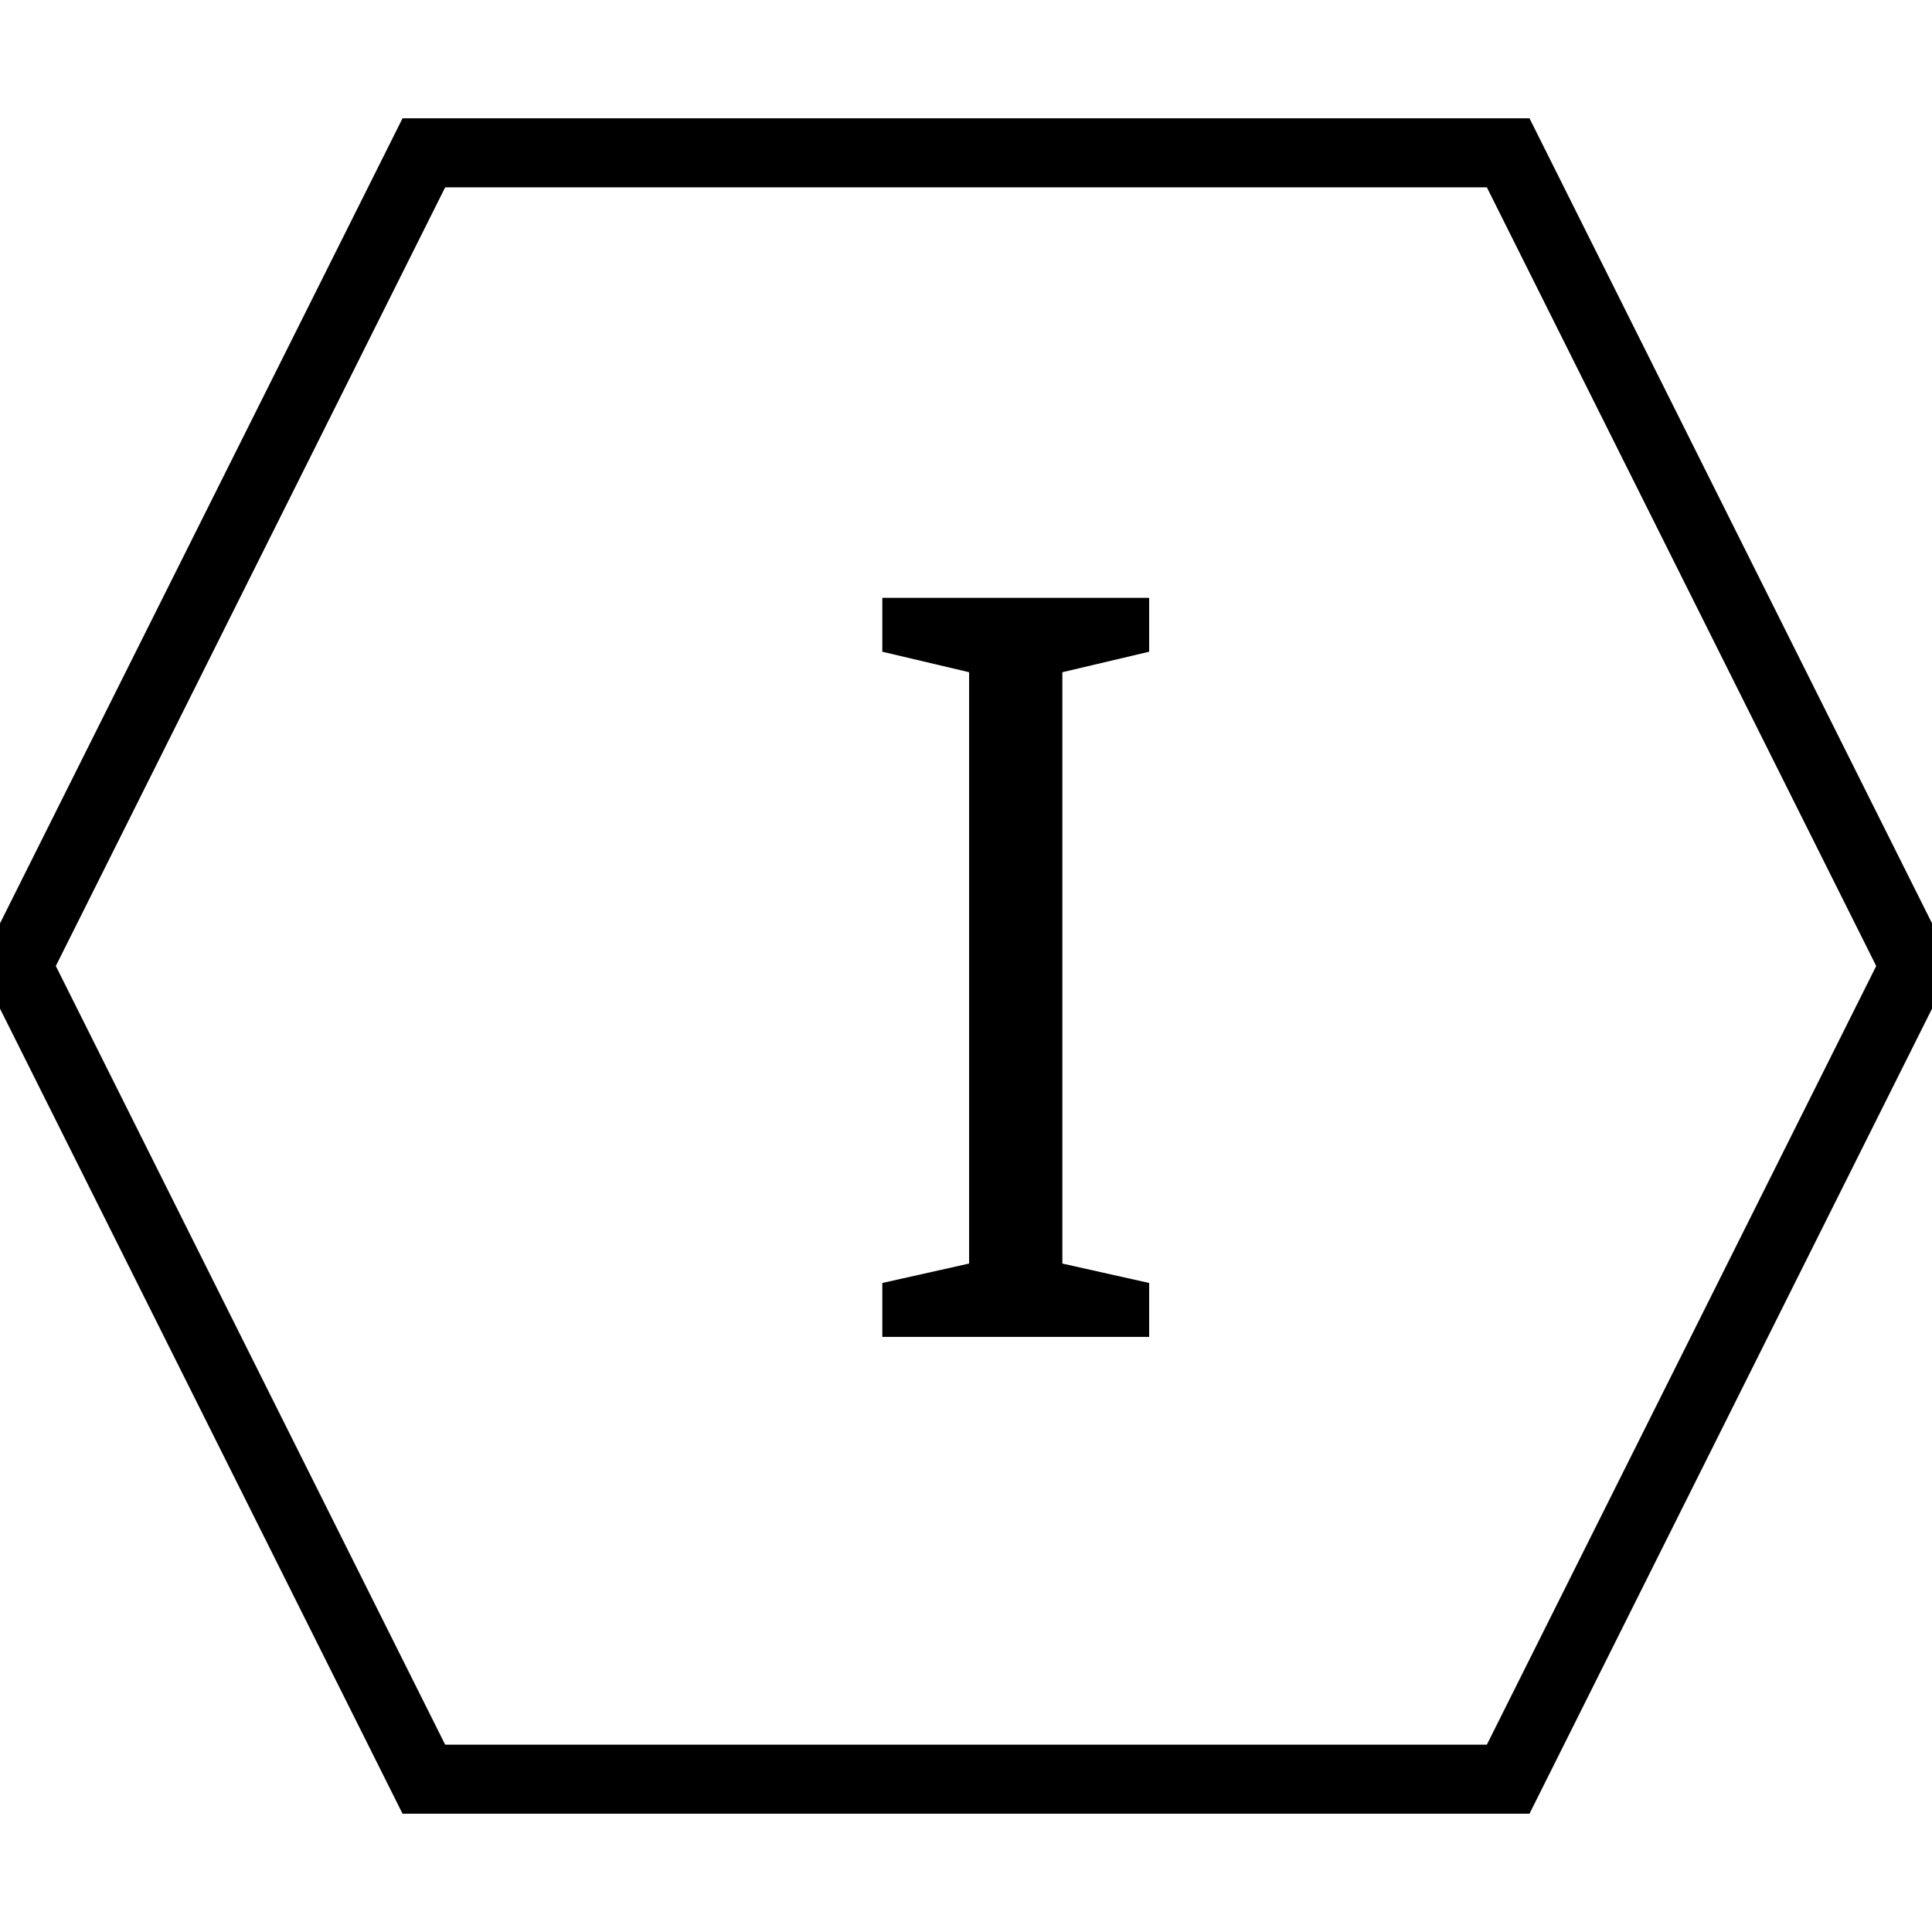
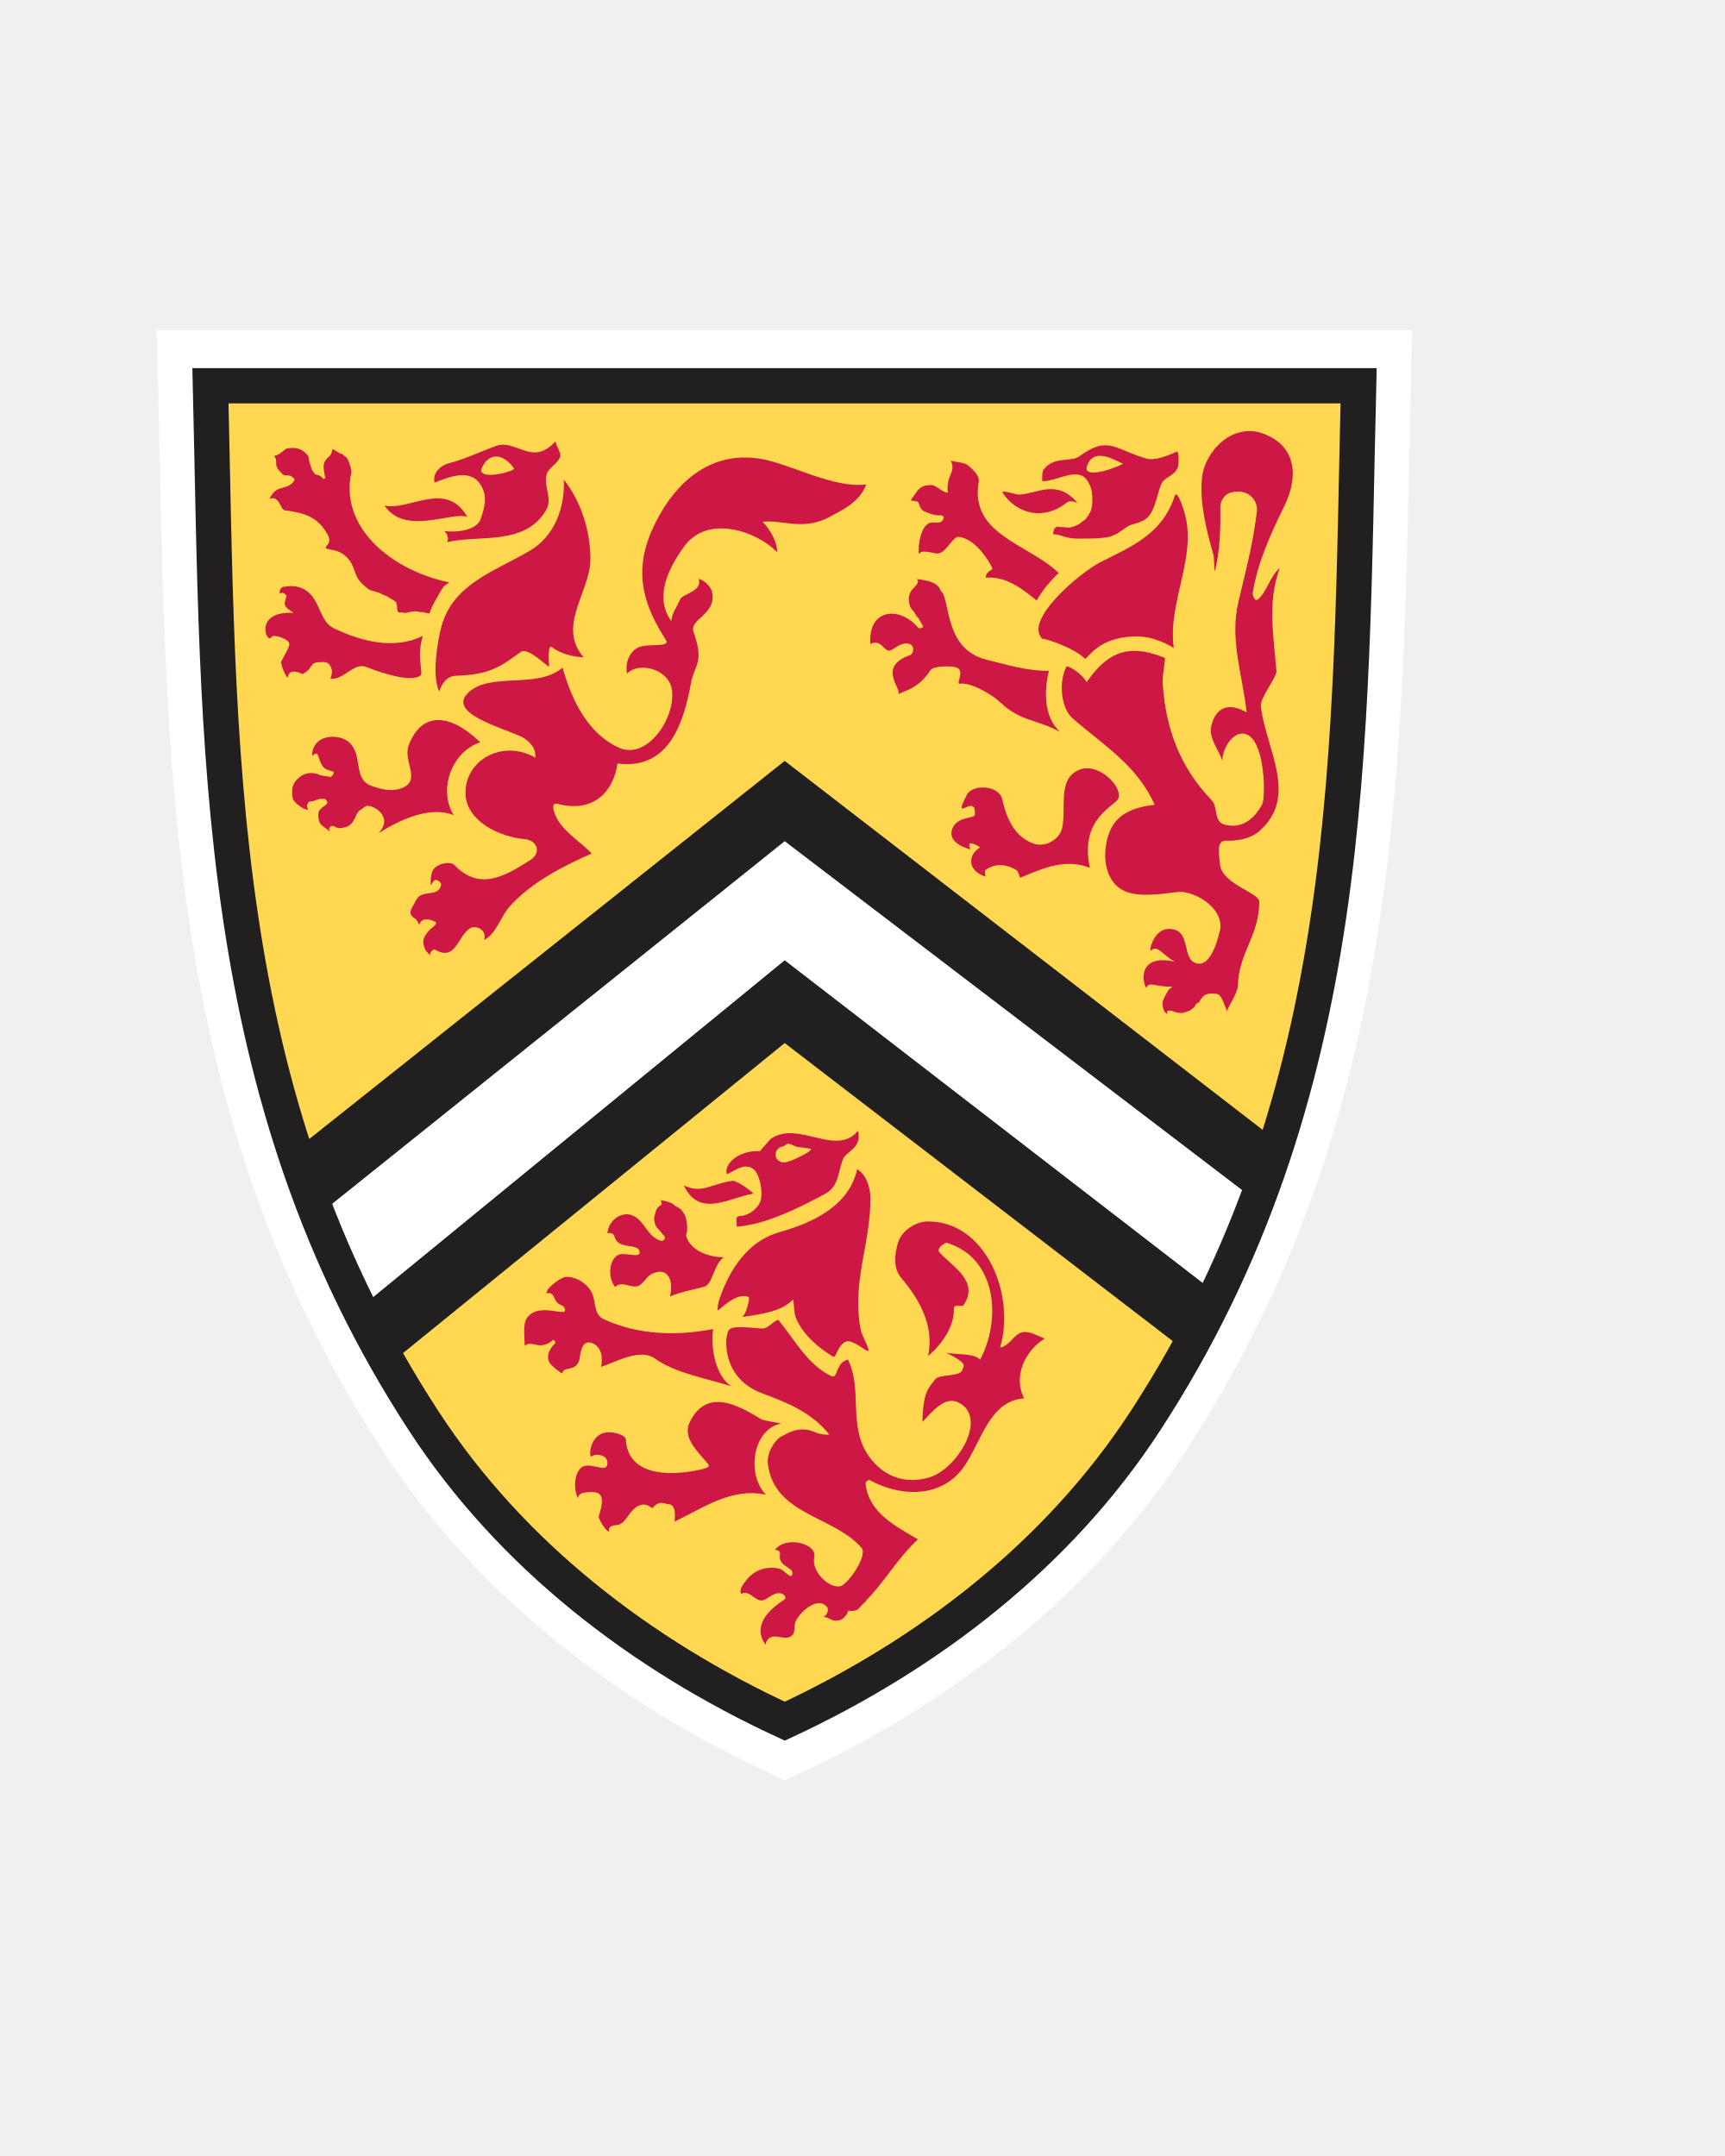
- <svg xmlns="http://www.w3.org/2000/svg" width="56" height="56">
-   <g>
-     <rect fill="#fff" id="canvas_background" height="58" width="58" y="-1" x="-1" />
-     <g display="none" overflow="visible" y="0" x="0" height="100%" width="100%" id="canvasGrid">
-       <rect fill="url(#gridpattern)" stroke-width="0" y="0" x="0" height="100%" width="100%" />
-     </g>
-   </g>
-   <g>
-     <path stroke="#000" id="svg_2" d="m0.5,28l11.786,-23.571l31.429,0l11.786,23.571l-11.786,23.571l-31.429,0l-11.786,-23.571z" stroke-width="2" fill="#fff" />
-     <text transform="matrix(1,0,0,1,0,0) " style="cursor: text;" font-style="normal" font-weight="normal" xml:space="preserve" text-anchor="start" font-family="'Montserrat Black'" font-size="30" id="svg_1" y="38.75" x="16.57" stroke-width="0" stroke="#000" fill="#000000"> I</text>
-   </g>
+ <svg xmlns="http://www.w3.org/2000/svg" version="1.0" id="katman_1" x="0px" y="0px" viewBox="50 175 200 250" style="enable-background:new 0 0 841.89 595.28;" xml:space="preserve">
+   <style type="text/css">
+ 	.st0{fill:#FFFFFF;}
+ 	.st1{fill:#FFD750;}
+ 	.st2{fill:none;stroke:#221F20;stroke-width:4.093;}
+ 	.st3{fill:#CD1744;}
+ 	.st4{fill:#221F20;}
+ </style>
+   <path class="st0" d="M140.99,381.43l-1.73-0.8c-19.2-8.89-34.71-21.81-44.84-37.35c-24.28-37.26-25.09-75.75-25.93-116.5  c-0.07-3.09-0.14-6.18-0.21-9.29l-0.11-4.21h145.55l-0.1,4.21c-0.08,3.13-0.14,6.24-0.21,9.35c-0.86,40.72-1.66,79.19-25.94,116.44  c-10.11,15.52-25.58,28.42-44.76,37.35L140.99,381.43z" />
+   <path class="st1" d="M197.3,309.86l-56.32-42.52l-55.85,44.02c-10.37-29.47-9.97-60.15-10.74-91.63h133.12  C206.76,250.67,207.13,280.84,197.3,309.86z" />
+   <path class="st1" d="M189.59,328.08c-2.02,3.92-4.28,7.8-6.8,11.68c-10.15,15.58-25.23,27.11-41.8,34.81  c-16.65-7.7-31.72-19.23-41.86-34.81c-2.18-3.34-4.16-6.69-5.95-10.06l47.81-40.3L189.59,328.08z" />
+   <path class="st2" d="M140.99,374.58c-16.65-7.7-31.72-19.23-41.86-34.81c-24.75-37.96-23.72-78.3-24.73-120.04h133.12  c-1.02,41.75,0.01,82.08-24.73,120.04C172.64,355.35,157.56,366.87,140.99,374.58z" />
+   <path class="st3" d="M102.05,242.53c-6.75-1.43-12.75-6.44-11.3-12.81c0.01-0.06-0.26-1.65-0.84-1.86  c-0.05-0.02-0.15-0.19-0.25-0.22c-0.26-0.06-0.47-0.18-0.69-0.34c-0.07-0.05-0.39-0.16-0.39-0.27c-0.12,0.26-0.09,0.51-0.27,0.74  c-0.07,0.09-0.17,0.22-0.27,0.27c-0.12,0.06-0.13,0.17-0.22,0.26c-0.51,0.51-0.23,1.28-0.16,1.86c0.02,0.15,0.09,0.33-0.1,0.37  c-0.22,0.03-0.04-0.07-0.29-0.22c-0.06-0.04-0.15-0.13-0.21-0.16c-0.11-0.05-0.53-0.11-0.6-0.22c-0.07-0.11-0.04-0.14-0.14-0.23  c-0.23-0.21-0.26-0.63-0.43-1.07c-0.03-0.07-0.1-0.45-0.1-0.54c0-0.42-1.1-1.12-0.67-0.76c0.15,0.12-0.02-0.17-0.61-0.32  c-0.37-0.1-0.8-0.08-1.22-0.01c-0.09,0.01-0.17,0.07-0.23,0.11c-0.42,0.34-0.83,0.74-1.39,0.76c0.09-0.07,0.14,0.05,0.19,0.11  c0.27,0.33,0.07,0.76,0.23,1.14c0.16,0.37,0.43,0.65,0.74,0.91c0.31,0.23,0.85-0.08,1.09,0.34c0,0,0.5,0.12,0,0.61  c-0.9,0.92-1.91,0.18-2.67,1.88c1.14-0.49,1.27,1.24,1.75,1.31c2.17,0.29,3.83,0.67,5.02,2.88c0.73,1.34-1.3,1.41,0.53,1.72  c0.94,0.16,1.56,0.64,2.03,1.29c0.5,0.69,0.56,1.63,1.1,2.28c0.38,0.47,0.53,0.55,0.99,0.94c0.21,0.17,0.87,0.34,1.13,0.4  c0.25,0.07,0.4,0.2,0.63,0.29c0.25,0.09,0.52,0.18,0.74,0.36c0.18,0.15,0.65,0.31,0.75,0.52c0.19,0.37,0.04,0.74,0.24,1.12  c0.06,0.1,0.36,0.01,0.47,0.05c0.11,0.05,0.37,0.06,0.44,0.05c0.44-0.1,0.55-0.14,0.88-0.17c0.5-0.06,0.44,0.1,1.09,0.07  c0.14,0,0.19,0.1,0.38,0.1c0.12,0,0.34,0.13,0.38,0.02c0.2-0.61,0.53-1.22,0.88-1.82c0.37-0.6,0.33-0.66,0.8-1.29  C101.45,242.99,102.11,242.53,102.05,242.53" />
+   <path class="st3" d="M85.22,243.31c1.98,1.06,1.71,3.69,3.48,4.54c3.18,1.51,6.95,2.54,10.32,0.89c-0.75,2.34,0.07,4.3-0.25,4.57  c-1.05,0.84-4.27-0.17-6.33-0.98c-1.42-0.56-2.57,1.55-4.13,1.37c0.07-0.2,0.26-0.73,0.15-1.07c-0.25-0.76-0.45-0.97-1.71-0.82  c-0.82,0.09-0.48,0.75-1.7,1.36c-0.49-0.28-1.52-0.61-1.67,0.31c-0.07,0.43-0.93-1.48-0.76-1.81c0.81-1.45,0.96-1.78,0.91-2.09  c-0.1-0.48-1.83-1.11-2.05-0.71c-0.55,0.94-2.15-3.07,2.56-2.8c-1.26-0.82-1.12-0.96-0.83-1.92c0.04-0.14-0.44-0.63-0.76-0.29  c-0.11-0.38,0.14-0.77,0.43-0.81C83.67,242.92,84.43,242.89,85.22,243.31" />
+   <path class="st3" d="M94.58,233.62c2.86,0.66,7.13-3.02,9.6,1.32C102.35,234.27,96.95,237.17,94.58,233.62" />
+   <path class="st3" d="M118.45,239.93c-0.05,3.72-3.91,7.73-0.78,11.28c-1.28-0.02-2.8-0.47-3.68-1.18c-0.5-0.4-0.38,1.77-0.32,2.22  c0.06,0.38-2.37-2.29-3.29-1.65c-2.58,1.86-3.7,2.62-7.53,2.76c-1.06,0.04-1.62,0.9-1.92,1.83c-0.87-1.78-0.23-5.82,0.27-7.61  c1.36-4.92,6.3-6.38,10.26-8.74c2.84-1.68,4.06-4.99,3.91-8.22C117.41,233.17,118.5,236.77,118.45,239.93" />
+   <path class="st3" d="M100.32,281.82c0.48,0.11,0.12,0.51-0.07,0.64c-0.38,0.26-0.67,0.58-0.91,0.97c-0.19,0.3-0.32,0.61-0.25,0.97  c0.04,0.27,0.13,0.49,0.23,0.75c0.07,0.15,0.2,0.23,0.31,0.36c0.06,0.05,0.23,0.26,0.23,0.28c-0.1-0.37,0.42-0.75,0.54-0.69  c2.45,1.43,2.6-1.46,4.07-2.44c0.62-0.42,2.03,0.07,1.67,1.34c1.46-0.79,1.89-2.75,3.04-3.99c2.52-2.74,6.06-4.56,9.42-6.04  c-1.22-1.28-3.01-2.38-3.91-3.85c-0.45-0.74-0.98-2.17,0.01-1.9c4.13,1.07,6.44-1.44,6.89-4.69c6.12,0.8,7.71-4.98,8.53-9.35  c0.4-2.12,1.56-2.31,0.29-5.91c-0.53-1.51,2.71-2.01,2.15-4.62c-0.15-0.72-1.04-1.44-1.56-1.52c0.5,1.41-1.85,1.75-2.12,2.33  c-0.39,0.91-0.98,1.62-1.05,2.56c-1.99-2.75-0.38-6.07,1.49-8.65c2.72-3.76,8.38-1.79,10.77,0.64c0.05-1.21-0.9-2.75-1.67-3.5  c2.23-0.29,4.64,1.07,7.68-0.53c1.75-0.94,3.52-1.74,4.34-3.81c-3.73,0.51-8.78-2.36-12.15-2.95c-6.26-1.09-10.46,3.19-12.71,8.28  c-2.23,5.09-0.81,8.89,1.62,12.7c0.61,0.96-2.15,0.33-3.24,0.9c-1.06,0.55-1.49,1.85-1.25,3.01c1.33-1.43,4.88-0.55,5.2,1.91  c0.43,3.3-2.91,8.13-6.13,6.69c-3.45-1.55-5.41-5.2-6.56-9.29c-2.96,2.54-8.41,0.44-10.95,2.92c-2.41,2.36,3.76,3.96,6.16,5.08  c0.88,0.42,1.77,1.32,1.63,2.44c-3.76-2.2-8.29,0.29-8.08,4.32c0.17,3.01,3.85,4.87,6.91,5.13c1.28,0.11,2.05,1.52,0.49,2.49  c-2.71,1.7-5.75,3.6-8.68,0.52c-0.49-0.52-2.24-0.18-2.59,0.75c-0.16,0.46-0.22,1.15-0.15,1.6c0.16-0.27,0.35-0.67,0.59-0.64  c0.29,0.04,0.64,0.35,0.6,0.56c-0.25,1.5-2.23,0.53-2.85,1.7c-0.01,0.02-0.04,0.05-0.06,0.08c-0.04,0.09-0.09,0.17-0.13,0.26  c-0.4,0.79-0.95,1.3,0.04,1.91c-0.02-0.15,0.49,0.64,0.48,0.77c0.05-0.73,0.8-0.71,0.8-0.71l0.44,0.05L100.32,281.82z" />
+   <path class="st3" d="M87.58,267.67c-0.38-0.12-0.79,0.02-1.18,0.2c-0.25,0.1-0.54-0.01-0.69,0.23c-0.08,0.16-0.15,0.32-0.09,0.49  c0.02,0.1,0.06,0.26,0.14,0.32c-0.52-0.05-1-0.39-1.4-0.75c-0.12-0.11-0.21-0.25-0.33-0.37c-0.07-0.09-0.07-0.24-0.11-0.35  c-0.06-0.13-0.04-0.26-0.04-0.39c-0.01-0.36-0.02-0.72,0.14-1.05c0.07-0.15,0.14-0.3,0.26-0.44c0.08-0.11,0.17-0.19,0.27-0.28  c0.26-0.26,0.55-0.45,0.91-0.55c0.5-0.15,1.06-0.11,1.54,0.1c0.38,0.17,0.86,0.15,1.26,0.26c0.22,0.06,0.62-0.56,0.33-0.64  c-1.29-0.31-1.28-0.65-1.76-1.96c-0.22-0.25-0.52,0.05-0.64,0.17c-0.01-2.49,2.95-2.65,4.18-1.67c1.83,1.47,0.45,4.35,2.7,5.14  c1.17,0.41,2.41,0.73,3.61,0.22c2.17-0.92,0.01-3.11,0.71-4.94c1.42-3.73,4.55-3.92,8.29-0.34c-3.34,1.11-4.9,5.53-3.08,8.45  c-2.94-1.17-6.66,0.79-8.74,2.11c1.93-1.93-0.77-3.48-1.46-3.14l-0.81,0.57c-0.39,0.5-0.43,1.01-0.91,1.5  c-0.27,0.26-0.42,0.3-0.79,0.39c-0.49,0.14-0.79,0.1-1.23-0.18c-0.08-0.05-0.33,0.06-0.39,0.12c-0.24,0.29-0.01,0.44-0.01,0.54  c-0.05-0.03-0.35-0.28-0.39-0.31c-0.28-0.21-0.6-0.39-0.77-0.68c-0.17-0.27-0.29-1-0.1-1.4c0.2-0.38,0.59-0.51,0.85-0.78  c0.25-0.24-0.05-0.63-0.35-0.67" />
+   <path class="st3" d="M159.31,234.82c0.27,0.18-0.02,0.65-0.32,0.74c-0.36,0.11-0.86-0.05-1.18,0.07c-1.4,0.52-1.41,3.97-1.21,3.57  c0.21-0.45,1.25-0.15,1.92-0.03c1.08,0.23,1.9-1.99,2.62-1.92c1.69,0.16,3.27,2.26,3.91,3.63c0.11,0.26-0.71,0.26-0.77,1.11  c2.31-0.22,4.25,1.28,5.91,2.64c0.81-1.41,1.63-2.28,2.55-3.19c-3.45-3.37-10.33-4.4-9.27-10.55c0.14-0.79-0.75-1.48-1.14-1.86  c-0.44-0.42-1.47-0.45-2.09-0.6c0.66,1.36-0.53,1.49-0.36,3.66c0,0.07-0.2,0.02-0.27-0.01c-0.41-0.18-0.77-0.44-1.15-0.68  c-0.36-0.22-0.69-0.15-1.09-0.11c-0.23,0.04-0.45,0.15-0.66,0.29c-0.33,0.23-0.49,0.54-0.72,0.86c-0.04,0.06-0.09,0.13-0.14,0.19  c-0.07,0.08-0.22,0.3-0.23,0.43c0.18-0.01,0.74,0.03,0.83,0.17c0.16,0.25,0.17,0.53,0.36,0.78c0.23,0.31,0.43,0.31,0.78,0.46  c0.54,0.22,1.01,0.32,1.61,0.28" />
+   <path class="st3" d="M168.25,232.35c2.16-0.16,4.3-1.82,6.69,0.98c-0.44-0.21-0.96-0.28-1.23-0.07c-2.64,2.13-5.85,1.41-7.54-1.23  C166.87,231.93,167.7,232.39,168.25,232.35" />
+   <path class="st3" d="M177.6,240.18c3.55-1.79,7.14-3.23,8.59-7.64c0.28-0.86,0.94,1.28,0.99,1.41c1.87,5.37-1.86,10.71-1.09,16.19  c-1.25-0.76-2.66-1.29-4.03-1.33c-4.87-0.14-6.02,2.82-6.29,2.55c-1.34-1.36-5.17-2.5-4.89-2.26  C168.59,246.99,175.16,241.43,177.6,240.18" />
+   <path class="st3" d="M167.9,275.93c0.49,0.75-0.16-0.43,0.39,0.85c2.58-1.08,5.23-2.29,8.07-1.15c-1.25-5.77,2.97-7.17,3.3-8.04  c0.53-1.39-2.28-4.14-4.41-3.37c-2.71,0.97-1.58,4.39-2.1,6.78c-0.28,1.33-1.92,2.29-3.28,1.83c-2.24-0.78-3.15-2.86-3.69-5.21  c-0.37-1.55-3.41-1.74-4.07-0.47c-1.87,3.62,1.11-0.42,0.92,2.33c-0.03,0.47-2.18,0.13-2.66,1.75c-0.33,1.11,0.73,1.86,2.05,2.24  c0.25,0.08-0.26-0.54,0.08-0.68c0.24-0.08,1.22,0.43,1.1,0.49c-1.28,0.78-1.61,2.59,0.67,3.38c0.02,0-0.17-0.66,0-0.78  c1.79-1.33,3.66,0.1,3.66,0.06" />
+   <path class="st3" d="M129.28,312.45c2.14,0.99,2.82-0.07,5.64-0.53c0.38-0.07,1.97,0.97,2.43,1.49  C134.53,313.86,131.1,316.3,129.28,312.45" />
+   <path class="st3" d="M128.14,314.7c-0.13-0.14-0.32-0.21-0.5-0.27c-0.17-0.08-0.36-0.13-0.56-0.17c-0.04-0.01-0.4-0.09-0.45-0.11  c-0.01,0.13,0.15,0.46,0.06,0.53c-0.22,0.21-0.3,0.16-0.49,0.43c-0.06,0.1-0.13,0.21-0.16,0.33c-0.05,0.25-0.16,0.53-0.2,0.81  c-0.01,0.14,0.06,0.48,0.08,0.61c0.02,0.07,0.17,0.37,0.21,0.45c0,0,0.34,0.37,0.32,0.35c0.4,0.4,0.08,0.17,0.56,0.65  c0.25,0.24-0.11,0.66-0.36,0.58c-1.65-0.48-1.88-2.39-3.39-2.98c-1.09-0.42-2.67,0.43-2.84,2.1c0.37-0.11,0.76,0.04,0.82,0.35  c0.4,1.68,2.87,0.67,2.92,1.85c0.05,0.77-1.84-0.13-2.59,0.36c-0.98,0.66-1.12,2.55-0.25,3.66c0.9-0.86,2.01,0.39,2.88-0.23  c0.61-0.43,0.82-1.05,1.45-1.32c1.89-0.83,2.45,0.91,2.03,2.65c1.02-0.48,3.42-0.96,3.97-1.13c1-0.26,1.05-2.56,2.27-3.41  c-1.73-0.01-3.87-0.76-4.36-2.45c-0.04-0.18,0.08-0.39,0.1-0.59c0.04-0.65-0.02-1.26-0.26-1.86c-0.02-0.06-0.09-0.13-0.13-0.21  c-0.07-0.1-0.12-0.2-0.2-0.3c-0.17-0.23-0.43-0.34-0.67-0.5c-0.1-0.06-0.24-0.08-0.33-0.2" />
+   <path class="st3" d="M115.42,326.61c0.75,1.47-2.97-0.88-4.37,1.29c-0.45,0.7-0.21,2.28-0.21,3.16c0.86-0.77,1.71,0.7,3.31-0.71  c0.18,0.16,0.37,0.26,0.12,0.51c-0.59,0.6-0.92,1.34-0.61,2.05c0.2,0.47,1.53,1.41,1.53,1.34c0.14-0.97,1.78,0,2.04-1.89  c0.11-0.79,0.34-2.07,1.46-1.6c1.03,0.42,1.24,1.59,1,2.74c1.64-0.54,4.51-2.21,6.24-0.97c2.31,1.67,6.11,2.35,8.81,3.19  c-1.8-1.24-2.37-4.49-2.06-6.61c-4.26,0.83-8.74,0.69-12.68-1.14c-1.08-0.5-0.93-1.75-1.26-2.77c-0.37-1.15-1.83-2.22-3.15-2.13  c-0.71,0.06-2.42,1.56-2.09,1.62c-0.11-0.03-0.11,0.22-0.16,0.32c0.32-0.2,0.72,0,0.87,0.35c0.1,0.23,0.21,0.5,0.41,0.7  C114.87,326.31,115.29,326.36,115.42,326.61" />
+   <path class="st3" d="M125.63,349.89c0.82-1.02,1.51-0.48,1.86-0.47c0.86,0.03,0.81,1.25,0.72,2.02c3.39-1.63,6.61-3.97,10.59-3.12  c-2.32-2.42-1.5-7.62,1.77-8.26c0.01,0-2.11-0.35-2.33-0.49c-2.85-1.8-6.32-3.52-8.23,0.25c-0.95,1.87,0.8,3.39,2.1,4.95  c0.23,0.28-0.15,0.44-0.45,0.53c-3.12,0.8-8.84,1.26-9.1-3.39c-0.02-0.47-1.23-0.86-2-0.83c-2.31,0.07-2.27,3.01-2.01,2.81  c0.51-0.39,2.05-0.26,1.86,0.93c-0.17,1.1-2.32-0.59-3.18,0.52c-0.72,0.92-0.7,2.44-0.2,3.46c-0.09-0.38,0.34-0.66,0.57-0.7  c2.39-0.39,2.52,0.43,1.82,2.75c-0.05,0.17,0.7,1.63,1.21,1.76c-0.05-0.02-0.04-0.33,0.03-0.44c0.07-0.11,0.19-0.2,0.31-0.23  c0.26-0.1,0.52-0.07,0.79-0.14c0.12-0.05,0.21-0.12,0.33-0.2c0.18-0.11,0.32-0.28,0.45-0.44c0.55-0.7,1.04-1.6,1.98-1.69  c0.44-0.04,0.71,0.15,1.08,0.39" />
+   <path class="st3" d="M150.33,360.68c2.18-2.17,3.77-5.06,6.1-7.18c-2.56-1.51-5.73-3.08-6.07-6.46c-0.03-0.23,0.36-0.48,0.44-0.44  c3.56,2,8.36,2.15,10.93-1.48c2.07-2.93,2.97-7.71,7.01-7.97c-1.34-2.59,0.17-5.57,2.38-6.93c-0.75-0.28-1.71-0.9-2.54-0.74  c-1.02,0.17-1.46,1.56-2.63,1.78c1.83-6.16-1.7-14.77-8.49-14.62c-1.27,0.02-2.92,1.05-3.34,2.44c-0.39,1.31-0.59,2.96,0.36,4.08  c2.22,2.66,3.83,5.56,3.13,9.08c1.59-1.37,3.04-3.38,2.99-5.52c-0.01-0.54,0.96-0.16,1.11-0.37c1.86-2.73-1.18-4.41-2.78-6.12  c-0.45-0.47,0.69-1.18,0.83-1.12c5.82,1.73,6.37,8.9,3.87,13.56c-0.66-0.83-3.13-0.55-3.96-0.84c2.73,1.37,2.02,1.57,1.9,2.02  c-0.2,0.82-2.64,0.46-3.12,1.07c-0.82,1.04-1.43,1.51-1.5,4.97c1.13-1.21,2.61-3.07,4.21-2.25c3.43,1.77-0.17,7.69-3.4,8.67  c-2.76,0.83-5.31-0.04-7.02-2.45c-2.48-3.48-0.68-7.69-2.43-11.21c-1.47,0.36-1.13,2.27-1.9,1.93c-2.69-1.25-4.22-4.13-6.17-6.54  c-0.81,0.29-1.16,1.04-1.94,1.01c-1.15-0.05-3.33-0.42-3.79,0.17c-0.53,0.67-0.93,5.56,3.83,7.33c3.23,1.2,5.78,2.28,7.82,4.8  c-1.36,0.11-1.84-0.55-2.95-0.6c-1.1-0.04-1.79,0.39-2.62,0.82c-0.8,0.42-1.72,1.96-1.56,3.2c0.74,5.93,7.69,5.99,10.89,9.75  c0.55,0.63-0.84,3.2-2.15,4.24c-1.12,0.89-3.79-1.34-3.36-3.23c0.36-1.51-3.3-2.52-4.57-0.8c0.5-0.05,0.64,0.28,0.59,0.53  c-0.23,1.39,1.5,1.44,1.45,2.15c-0.07,0.97-0.92-0.42-1.59-0.53c-1.46-0.31-2.93,0.21-3.79,1.4c-0.25,0.36-0.83,0.93-0.58,1.53  c1.13-0.55,1.71,1.2,2.76,0.67c0.65-0.33,1.16-0.9,1.94-0.7c0.31,0.08,0.62,0.5,0.34,0.69c-2.05,1.31-3.69,3.15-2.21,5.25  c0.05-0.49,0.43-0.83,0.74-0.92c0.6-0.16,1.39,0.24,1.98,0.05c0.95-0.32,0.46-1.28,0.83-1.95c0.56-1.07,2.5-2.85,3.6-1.55  c0.2,0.23,0.04,1.09-0.54,1.11c0.6-0.02,1.14,0.57,1.65,0.45c0.15-0.01,0.3-0.01,0.43-0.08c0.11-0.06,0.24-0.09,0.33-0.18  c0.24-0.25,0.52-0.5,0.55-0.88c0.44,0.04,1,0.07,1.29-0.29c0.28-0.37,0.63-0.67,0.94-0.95" />
+   <path class="st3" d="M140.42,317.86c3.81-1.07,8.05-3.05,8.96-7.29c1.15,0.7,1.52,2.28,1.53,3.25c0.09,5.3-2.23,9.89-1.1,15.45  c0.12,0.63,1.27,2.6,0.75,2.37c-0.64-0.28-1.98-1.55-2.71-0.96c-0.92,0.72-0.86,1.87-1.31,1.6c-1.68-1.01-3.45-2.53-4.26-4.46  c-0.31-0.74-0.18-2.3-0.39-2.09c-1.27,1.39-3.88,1.69-5.81,1.98c0.44-0.39,0.83-1.97,0.76-2.29c-1.52-0.76-3.71,1.84-3.66,1.51  c0.07-0.83,0.17-1.1,0.25-1.33C134.56,322.27,136.69,318.89,140.42,317.86" />
+   <path class="st3" d="M112.08,227.46c0.99-0.03,1.72-0.64,2.35-1.3c-0.05,0.55,0.77,1.34,0.47,1.94c-0.37,0.74-1.34,1.2-1.52,1.89  c-0.4,1.41,0.75,2.8-0.09,4.2c-2.45,4.15-7.79,2.78-11.45,3.68c0.26-0.44-0.06-1.1-0.34-1.29c1.62,0.21,3.78-0.14,4.22-1.37  c0.52-1.51,0.79-2.63,0.08-3.87c-1.16-2.06-3.59-1.1-5.42-0.38c-0.28-1.27,0.91-2.05,1.6-2.22c1.93-0.51,3.68-1.35,5.49-2.02  C109.05,226.12,110.47,227.49,112.08,227.46 M109.38,229.52c0.16-0.07,0.24-0.18,0.22-0.2c-1.38-1.94-3.04-1.74-3.75-0.02  C105.37,230.46,108.15,230.09,109.38,229.52" />
+   <path class="st3" d="M182.62,235.27c-0.52,0.45-1.4,0.43-1.99,0.84c-0.36,0.26-0.69,0.51-1.07,0.74c-0.17,0.1-0.7,0.33-0.89,0.39  c-0.54,0.13-0.42,0.07-0.91,0.13c-0.29,0.04-0.43,0.06-0.72,0.06c-0.29,0-1.2,0.03-1.48,0.02c-0.69-0.01-0.81,0.04-1.51-0.07  c-0.39-0.07-0.78-0.17-1.16-0.31c-0.25-0.07-0.52-0.12-0.79-0.12c0.03-0.29,0.06-0.58,0.28-0.77c0.29-0.24,0.35-0.02,0.77-0.06  c0.02,0,0.6,0.05,0.63,0.05c0.09-0.01,0.21-0.01,0.32-0.01c0.17-0.03,0.33-0.07,0.49-0.15c0.22-0.1,0.44-0.16,0.63-0.31  c0.06-0.07,0.14-0.11,0.21-0.18c0.14-0.12,0.33-0.19,0.45-0.35c0.39-0.49,0.69-0.96,0.73-1.57c0.04-0.47,0.07-0.94,0-1.41  c-0.02-0.07-0.03-0.15-0.04-0.22c-0.03-0.37-0.21-0.7-0.39-1.05c-1.06-2.02-3.6-0.05-5.34-0.13c0-0.38-0.04-1.09,0.16-1.34  c1.24-1.61,3.16-0.81,4.16-1.55c3.35-2.49,4.24-0.7,7.75,0.27c1.05,0.29,2.55-0.37,3.54-0.8c0.25-0.1,0.24,1.48,0.12,1.8  c-0.42,1.11-1.57,1.06-1.97,2.05c-0.59,1.47-0.68,3.53-2.23,4.26 M180.2,228.78C180.35,228.7,180.08,228.9,180.2,228.78  c-1.51-0.76-3.48-1.75-4.17,0.26C175.52,230.52,178.89,229.49,180.2,228.78" />
+   <path class="st3" d="M145.24,307.05c1.55,0.37,3.24,0.41,4.24-0.95c0.5,2.11-1.43,2.37-1.78,3.39c-0.54,1.56-0.51,3.13-2.02,3.94  c-3.02,1.61-6.79,3.54-10.25,3.81c0.03-0.42-0.26-1.2,0.29-1.23c1.21-0.05,2.15-0.95,2.43-1.67c0.37-1-0.05-3.42-0.96-3.89  c-1.04-0.55-1.96,0.29-2.91,0.71c-0.4-1.07,1.25-2.82,3.85-2.67c-0.07,0,1.28-1.47,1.22-1.43  C141.03,305.91,142.89,306.5,145.24,307.05 M140.63,309.76c0.6,0.22,2.38-0.76,3.02-1.12c0.15-0.08,0.27-0.24,0.39-0.37  c0.01-0.01-0.01-0.05-0.04-0.05c-0.51-0.11-0.97-0.15-1.47-0.22c-0.37-0.04-0.65-0.28-1.03-0.36c-0.09-0.02-0.19-0.01-0.28,0.03  c-0.14,0.06-0.2,0.16-0.31,0.22c-0.18,0.08-0.43,0.08-0.6,0.22c-0.16,0.16-0.31,0.3-0.36,0.52c-0.07,0.24-0.01,0.6,0.16,0.81  C140.24,309.62,140.44,309.7,140.63,309.76" />
+   <path class="st3" d="M192.27,292.36c-0.05-0.51,1.23-2.03,1.26-3.15c0.12-3.79,2.41-5.58,2.48-9.64c0.01-1.06-4.37-2.05-4.56-4.34  c-0.09-1.13-0.47-2.76,0.67-2.75c1.45,0.03,2.88-0.22,3.91-1.13c4.58-4.04,0.71-9.56,0.16-14.42c-0.12-1.07,1.85-3.36,1.8-4.12  c-0.32-4.13-1.08-7.9,0.39-11.96c-1.15,1.03-1.5,2.74-2.47,3.61c-0.47,0.43-0.7-0.52-0.67-0.68c0.58-3.57,2-6.7,3.66-10.08  c1.96-4.03,0.97-7.3-2.65-8.49c-3.31-1.1-6.51,1.98-6.88,5.16c-0.33,2.9,0.58,6.39,1.27,8.78c0.19,0.69,0.07,1.48,0.22,2.09  c0.6-2.4,0.66-4.91,0.62-7.46c-0.01-0.63,0.49-1.45,1.12-1.64c2.15-0.62,3.27,0.94,3.13,2.15c-0.47,3.82-1.25,6.73-2.15,10.51  c-1.04,4.34,0.51,8.62,0.96,12.81c-1.66-0.97-3.46-1.02-4.1,1.56c-0.35,1.38,0.89,2.82,1.27,4.03c0.04-1.64,1.59-3.9,3.11-2.89  c1.86,1.23,1.93,7.16,1.52,7.95c-0.91,1.71-2.39,2.94-4.45,2.33c-1.16-0.34-0.69-2.06-1.39-2.78c-3.7-3.83-5.39-8.39-5.7-13.69  c-0.05-0.77,0.36-2.8,0.25-2.83c-4.84-2-7.06-0.01-9.08,2.83c-0.34-0.86-2.18-2.07-2.33-1.8c-0.91,1.71-0.65,4.79,0.72,5.98  c3.73,3.24,7.43,5.4,9.52,10.01c-2.24,0.29-4.43,0.93-5.28,3.27c-0.9,2.45-0.59,5.84,1.99,6.83c2.11,0.81,5.71-0.09,6.5,0.01  c2.23,0.29,4.73,2.21,4.38,4.32c-0.02,0.1-0.96,5.04-3.09,3.82c-1.16-0.66-0.51-3.37-2.27-3.78c-2.37-0.59-2.95,2.73-2.66,2.44  c0.76-0.71,1.28,0.47,2.75,1.29c-4.96-1.08-3.42,3.47-3.24,2.97c0.26-0.72,1.16,0.02,2.94-0.09c0.07,0-0.39,0.37-0.41,0.39  c-0.28,0.47-0.42,0.69-0.62,1.18c-0.1,0.22-0.09,0.47-0.06,0.71c0.03,0.23,0.11,0.46,0.24,0.67c0.02,0.05,0.07,0.07,0.12,0.11  c0.02,0.01,0.09,0.12,0.11,0.12c0.1,0.01-0.1-0.35,0.19-0.37c0.07-0.01,0.28-0.04,0.33-0.02c0.13,0.05,0.31,0.14,0.44,0.17  c0.13,0.04,0.26,0.07,0.4,0.08c0.34,0.05,0.46,0.05,0.75-0.05c0.25-0.1,0.5-0.14,0.74-0.31c-0.31,0.21,0.36-0.33,0.33-0.26  c0.3-0.66,0.49-0.47,0.56-0.59c0.53-1.01,0.98-1.1,2.15-0.96c0.12,0.02,0.33,0.26,0.4,0.36c0.08,0.12,0.32,0.76,0.28,0.52  C191.94,291.62,192.23,291.92,192.27,292.36" />
+   <path class="st3" d="M156.46,246.63c-0.3-0.2-0.4-0.66-0.62-0.85c-0.05-0.07-0.11-0.14-0.18-0.22c-0.1-0.1-0.16-0.26-0.19-0.4  c-0.21-0.71-0.1-1.56,0.54-2.02c0.03-0.02,0.02-0.06,0.03-0.08c0.04-0.07,0.13-0.1,0.15-0.16c0.02-0.06,0.12-0.06,0.09-0.14  c0.04,0.02,0.05-0.04,0.06-0.06c0.13-0.16,0.13-0.46-0.11-0.54c0.2,0.02,0.41,0,0.62,0.06c0.08,0.02,0.17,0.04,0.24,0.05  c0.79,0.1,1.77,0.45,1.98,1.25l0.27,0.3c0.82,1.91,0.54,6.57,5.09,7.69c2.37,0.58,4.75,1.32,7.18,1.28  c-0.58,2.36-0.58,5.36,1.29,7.08c-2.72-1.49-4.54-1.18-6.92-3.42c-1.05-1-3.52-2.38-4.71-2.17c-0.49,0.09,0.68-1.57-0.41-1.89  c-0.72-0.22-2.64-0.17-2.97,0.32c-1.57,2.37-3.23,2.36-3.78,2.83c0.65-0.54-2.57-3.17,1.42-4.58c0.38-0.14,0.52-1.01,0.05-1.23  c-0.78-0.37-1.43,0.17-2.2,0.62c-0.88,0.53-1.09-1.39-2.47-0.67c-0.29-4.1,3.37-4.46,5.55-1.89c0.15,0.19,0.76-0.05,0.51-0.27  L156.46,246.63z" />
+   <polygon class="st4" points="84.35,308.27 140.98,263.23 197.71,307.03 195.38,314.04 140.98,272.54 87.1,315.72 " />
+   <polygon class="st4" points="91.59,326.78 140.98,286.35 190.64,324.69 187.25,331.49 140.98,295.95 95.05,333.26 " />
</svg>
